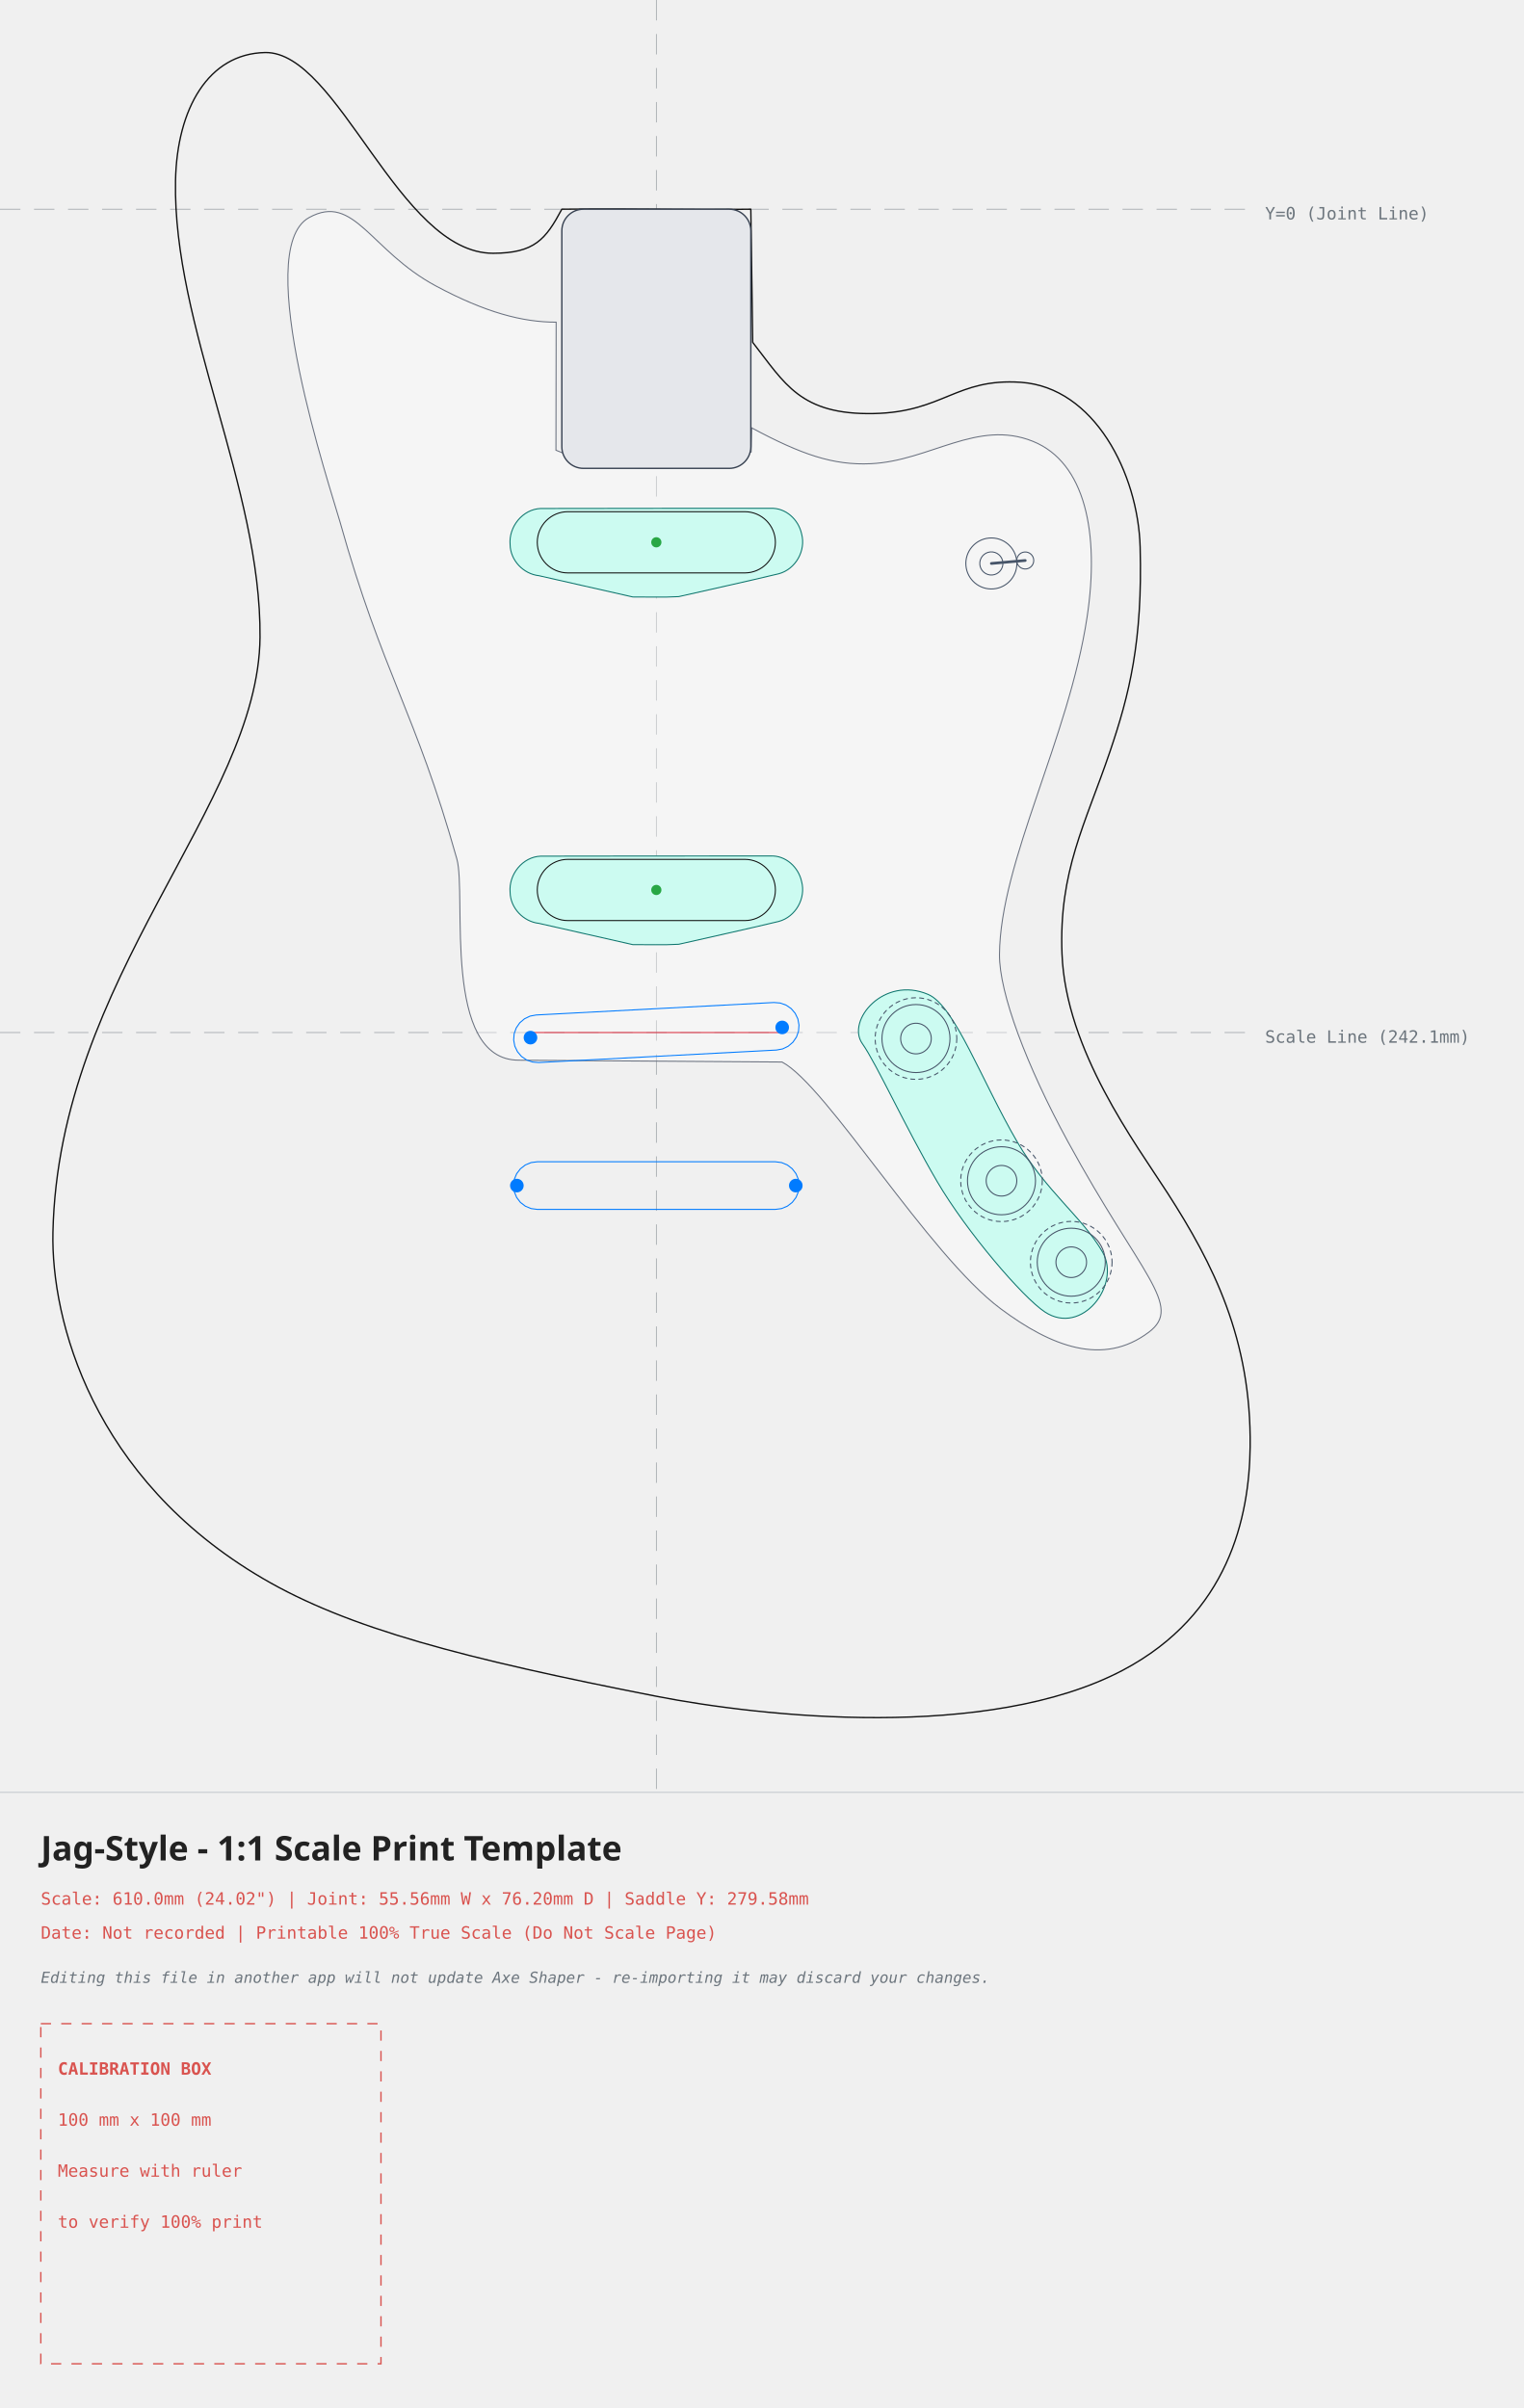
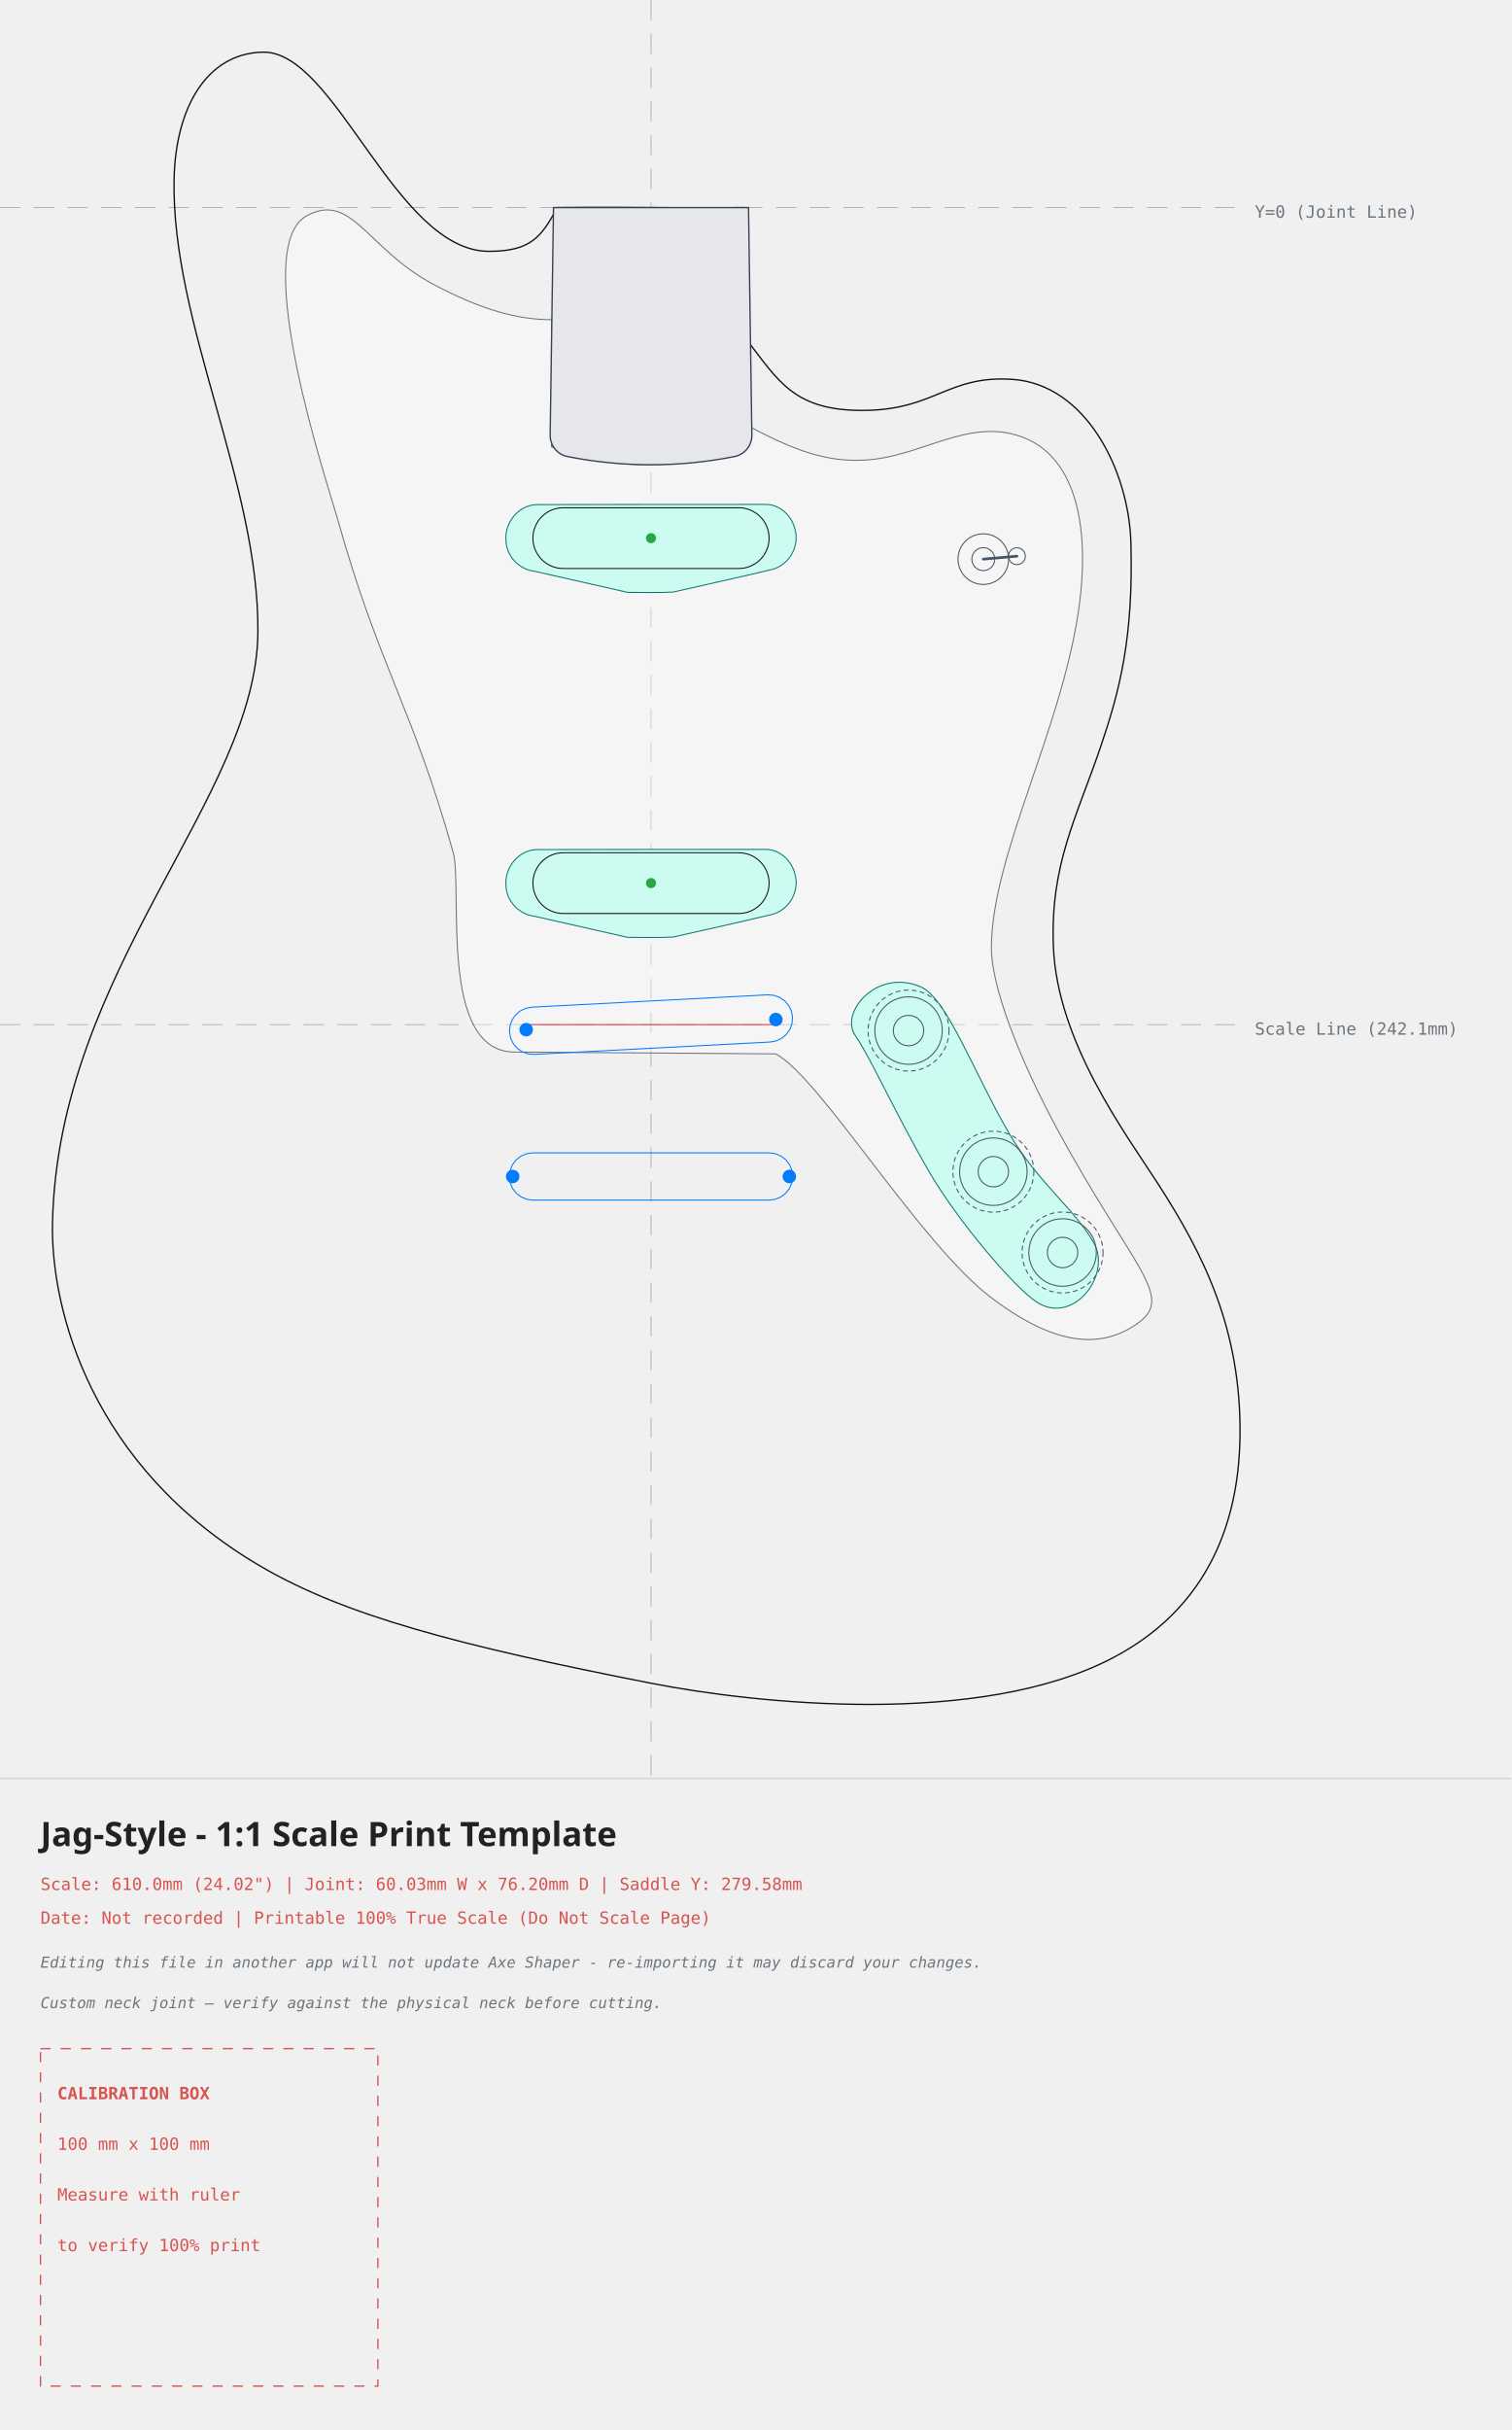
- <svg xmlns="http://www.w3.org/2000/svg" width="447.91mm" height="708.01mm" viewBox="-192.95 -61.51 447.91 708.01">
+ <svg xmlns="http://www.w3.org/2000/svg" width="447.91mm" height="720.01mm" viewBox="-192.95 -61.51 447.91 720.01">
  <style>
.outline{fill:none;stroke:#111;stroke-width:0.40;stroke-linecap:round;stroke-linejoin:round}
.edge-inset{fill:none;stroke:#555;stroke-width:0.30;stroke-dasharray:3 2}
.neck-pocket{fill:#e5e7eb;stroke:#374151;stroke-width:0.40}
.pickup-rout{fill:#ccfbf1;stroke:#0f766e;stroke-width:0.30}
.pickup-cover{fill:none;stroke:#111;stroke-width:0.30}
.control-outline{fill:none;stroke:#475569;stroke-width:0.30}
.control-body{fill:none;stroke:#475569;stroke-width:0.30;stroke-dasharray:1.20 1.20;stroke-linecap:round}
.control-slot{fill:none;stroke:#475569;stroke-width:0.6;stroke-linecap:round}
.control-lever{fill:none;stroke:#475569;stroke-width:0.8;stroke-linecap:round}
.control-cap{fill:none;stroke:#475569;stroke-width:0.30}
.bridge-rout{fill:none;stroke:#007bff;stroke-width:0.30}
.back-route{fill:#f3e8ff;stroke:#7e22ce;stroke-width:0.30;stroke-dasharray:3.00 2.00}
.front-route{fill:#ccfbf1;stroke:#0f766e;stroke-width:0.30}
.pickguard{fill:#fff;fill-opacity:0.35;stroke:#6b7280;stroke-width:0.30}
.center-axis{fill:none;stroke:#6c757d;stroke-width:0.20;stroke-dasharray:6 4;opacity:0.7}
.bridge-reference{fill:none;stroke:#dc3545;stroke-width:0.30}
.mounting-hole{fill:#007bff;stroke:none}
.calibration-box{fill:none;stroke:#d9534f;stroke-width:0.40;stroke-dasharray:3 3}
.band-rule{fill:none;stroke:#adb5bd;stroke-width:0.20}
.text-label{font-family:monospace,sans-serif;font-size:5px;fill:#d9534f}
.disclaimer-label{font-family:monospace,sans-serif;font-size:4.5px;font-style:italic;fill:#6c757d}
.axis-label{font-family:monospace,sans-serif;font-size:5px;fill:#6c757d}
.title-label{font-family:sans-serif;font-size:10px;font-weight:bold;fill:#222}
</style>
  <g id="guides">
    <line class="center-axis" x1="0" y1="-61.51" x2="0" y2="465.50" />
    <line class="center-axis" x1="-192.95" y1="0" x2="174.96" y2="0" />
    <text class="axis-label" x="178.96" y="3">Y=0 (Joint Line)</text>
    <line class="center-axis" x1="-192.95" y1="242.08" x2="174.96" y2="242.08" stroke="#007bff" />
    <text class="axis-label" x="178.96" y="245.08" fill="#007bff">Scale Line (242.1mm)</text>
  </g>
  <g id="body">
    <path class="outline" d="M -27.78 0.00 C -32.53 8.85, -35.77 12.93, -47.98 12.96 C -75.74 13.01, -93.44 -46.51, -115.04 -46.06 C -131.68 -45.72, -140.94 -29.59, -141.35 -8.38 C -142.20 34.23, -116.13 81.86, -116.51 125.87 C -116.93 175.07, -175.76 225.71, -177.39 300.85 C -177.95 326.50, -165.92 373.15, -115.76 402.55 C -90.55 417.33, -56.43 426.17, 0.04 437.24 C 30.77 443.26, 97.55 450.50, 137.18 429.55 C 168.35 413.07, 174.32 384.44, 174.57 363.96 C 174.96 332.20, 163.62 310.01, 150.36 289.39 C 140.88 274.66, 120.39 247.40, 119.26 218.98 C 118.30 194.54, 126.09 180.91, 133.37 159.45 C 139.01 142.81, 143.00 127.20, 142.23 99.33 C 141.64 77.71, 128.74 52.37, 107.19 50.90 C 88.17 49.61, 84.37 59.65, 63.97 60.08 C 42.32 60.53, 37.77 51.22, 28.33 39.15 C 28.33 39.15, 27.78 0.00, 27.78 0.00 C 6.63 0.26, -2.31 -0.24, -27.78 0.00 Z" />
  </g>
  <g id="pickguards">
    <path class="pickguard" style="fill:#ffffff" d="M -102.08 2.46 C -88.79 -4.85, -84.14 12.19, -64.82 22.56 C -50.21 30.40, -39.29 33.23, -29.45 33.22 C -29.45 33.22, -29.51 70.87, -29.51 70.87 C -12.74 77.78, 9.26 78.01, 27.88 71.38 C 27.88 71.38, 28.02 64.29, 28.02 64.29 C 42.66 72.13, 51.96 75.35, 63.05 74.83 C 80.36 74.03, 94.40 61.68, 110.70 68.25 C 126.07 74.45, 130.37 95.19, 126.63 119.94 C 121.23 155.73, 101.11 191.73, 100.88 219.12 C 100.78 230.40, 108.84 251.85, 120.96 274.10 C 142.47 313.58, 154.99 322.48, 144.80 330.17 C 131.39 340.30, 116.13 334.42, 101.21 323.28 C 79.77 307.27, 50.19 257.73, 36.96 250.75 C 36.96 250.75, -40.35 250.21, -40.35 250.21 C -63.19 250.30, -55.71 201.55, -58.64 191.06 C -70.74 147.88, -80.57 136.33, -93.00 91.92 C -95.52 82.90, -119.37 11.97, -102.08 2.46 Z" />
  </g>
  <g id="front-routes">
    <path class="front-route" d="M 79.93 230.88 C 87.73 234.24, 95.60 256.24, 106.15 274.33 C 114.52 288.70, 125.45 296.62, 131.18 306.62 C 136.70 316.27, 125.12 331.41, 114.23 324.24 C 107.66 319.91, 91.18 300.60, 82.59 285.95 C 73.25 270.01, 64.69 251.15, 60.56 245.34 C 55.77 238.58, 66.88 225.27, 79.93 230.88 Z" />
  </g>
  <g id="neck-pocket">
-     <rect class="neck-pocket" x="-27.78" y="0" width="55.56" height="76.20" rx="6.35" />
+     <path class="neck-pocket" d="M -28.90 0.00 L 28.90 0.00 L 29.89 67.44 L 29.86 68.12 L 29.76 68.79 L 29.59 69.44 L 29.35 70.08 L 29.05 70.68 L 28.68 71.25 L 28.25 71.78 L 27.77 72.26 L 27.25 72.69 L 26.67 73.05 L 26.07 73.36 L 25.43 73.59 L 24.78 73.76 L 21.71 74.33 L 18.63 74.83 L 15.55 75.24 L 12.45 75.59 L 9.34 75.86 L 6.23 76.05 L 3.12 76.16 L 0.00 76.20 L -3.12 76.16 L -6.23 76.05 L -9.34 75.86 L -12.45 75.59 L -15.55 75.24 L -18.63 74.83 L -21.71 74.33 L -24.78 73.76 L -25.43 73.59 L -26.07 73.36 L -26.67 73.05 L -27.25 72.69 L -27.77 72.26 L -28.25 71.78 L -28.68 71.25 L -29.05 70.68 L -29.35 70.08 L -29.59 69.44 L -29.76 68.79 L -29.86 68.12 L -29.89 67.44 Z" />
  </g>
  <g id="pickups">
    <g transform="rotate(0.00 0.00 97.94)">
      <path class="pickup-rout" d="M 33.62 87.95 C 11.07 87.97, -11.47 87.93, -34.01 88.00 C -39.35 88.21, -43.44 93.42, -42.99 98.62 C -42.91 103.26, -39.08 107.26, -34.51 107.76 C -25.31 109.85, -16.12 111.93, -6.93 114.01 C -2.43 113.98, 2.10 114.17, 6.58 113.91 C 16.39 111.67, 26.22 109.54, 36.00 107.19 C 40.94 105.87, 44.06 100.37, 42.70 95.44 C 41.80 91.26, 38.04 87.75, 33.62 87.95 C 33.62 87.95, 33.62 87.95, 33.62 87.95 Z" />
      <rect class="pickup-cover" x="-35.00" y="88.94" width="70.00" height="18.00" rx="9.00" ry="9.00" />
      <circle cx="0.00" cy="97.94" r="1.5" fill="#28a745" />
    </g>
    <g transform="rotate(0.00 0.00 200.16)">
      <path class="pickup-rout" d="M 33.62 190.17 C 11.07 190.19, -11.47 190.15, -34.01 190.22 C -39.35 190.43, -43.44 195.64, -42.99 200.84 C -42.91 205.48, -39.08 209.48, -34.51 209.98 C -25.31 212.07, -16.12 214.15, -6.93 216.23 C -2.43 216.20, 2.10 216.39, 6.58 216.13 C 16.39 213.89, 26.22 211.76, 36.00 209.41 C 40.94 208.09, 44.06 202.59, 42.70 197.66 C 41.80 193.48, 38.04 189.97, 33.62 190.17 C 33.62 190.17, 33.62 190.17, 33.62 190.17 Z" />
      <rect class="pickup-cover" x="-35.00" y="191.16" width="70.00" height="18.00" rx="9.00" ry="9.00" />
      <circle cx="0.00" cy="200.16" r="1.5" fill="#28a745" />
    </g>
  </g>
  <g id="control-knobs">
    <g transform="translate(76.33 243.85)" data-knob-style="generic">
      <circle class="control-body" cx="0" cy="0" r="12.00" />
      <circle class="control-outline" cx="0" cy="0" r="10.00" />
      <circle class="control-outline" cx="0" cy="0" r="4.50" />
    </g>
    <g transform="translate(101.47 285.66)" data-knob-style="generic">
      <circle class="control-body" cx="0" cy="0" r="12.00" />
      <circle class="control-outline" cx="0" cy="0" r="10.00" />
      <circle class="control-outline" cx="0" cy="0" r="4.50" />
    </g>
    <g transform="translate(121.98 309.61)" data-knob-style="generic">
      <circle class="control-body" cx="0" cy="0" r="12.00" />
      <circle class="control-outline" cx="0" cy="0" r="10.00" />
      <circle class="control-outline" cx="0" cy="0" r="4.50" />
    </g>
  </g>
  <g id="control-switches">
    <g transform="translate(98.49 104.16) rotate(85.00)" data-switch-type="gibson_toggle">
      <circle class="control-outline" cx="0" cy="0" r="7.5" />
      <circle class="control-outline" cx="0" cy="0" r="3.4" />
      <line class="control-lever" x1="0" y1="0" x2="0" y2="-10" />
      <circle class="control-cap" cx="0" cy="-10" r="2.5" />
    </g>
  </g>
  <g id="bridge">
-     <path class="bridge-rout" d="M -41.94 244.27 L -41.80 242.45 L -41.19 240.73 L -40.15 239.22 L -38.76 238.04 L -37.12 237.25 L -35.32 236.92 L 34.59 233.25 L 36.41 233.40 L 38.13 234.01 L 39.64 235.04 L 40.82 236.43 L 41.61 238.08 L 41.94 239.88 L 41.80 241.70 L 41.19 243.42 L 40.15 244.93 L 38.76 246.11 L 37.12 246.90 L 35.32 247.23 L -34.59 250.90 L -36.41 250.75 L -38.13 250.14 L -39.64 249.11 L -40.82 247.72 L -41.61 246.07 Z" />
-     <path class="bridge-rout" d="M -42.00 287.08 L -41.76 285.26 L -41.06 283.58 L -39.95 282.13 L -38.50 281.01 L -36.81 280.31 L -35.00 280.08 L 35.00 280.08 L 36.81 280.31 L 38.50 281.01 L 39.95 282.13 L 41.06 283.58 L 41.76 285.26 L 42.00 287.08 L 41.76 288.89 L 41.06 290.58 L 39.95 292.03 L 38.50 293.14 L 36.81 293.84 L 35.00 294.08 L -35.00 294.08 L -36.81 293.84 L -38.50 293.14 L -39.95 292.03 L -41.06 290.58 L -41.76 288.89 Z" />
+     <path class="bridge-rout" d="M -41.94 244.28 L -41.80 242.46 L -41.19 240.73 L -40.15 239.23 L -38.76 238.04 L -37.12 237.25 L -35.32 236.92 L 34.59 233.26 L 36.41 233.40 L 38.13 234.01 L 39.64 235.05 L 40.82 236.44 L 41.61 238.09 L 41.94 239.88 L 41.80 241.70 L 41.19 243.43 L 40.15 244.93 L 38.76 246.12 L 37.12 246.91 L 35.32 247.24 L -34.59 250.90 L -36.41 250.76 L -38.13 250.15 L -39.64 249.11 L -40.82 247.72 L -41.61 246.07 Z" />
+     <path class="bridge-rout" d="M -42.00 287.08 L -41.76 285.27 L -41.06 283.58 L -39.95 282.13 L -38.50 281.02 L -36.81 280.32 L -35.00 280.08 L 35.00 280.08 L 36.81 280.32 L 38.50 281.02 L 39.95 282.13 L 41.06 283.58 L 41.76 285.27 L 42.00 287.08 L 41.76 288.89 L 41.06 290.58 L 39.95 292.03 L 38.50 293.14 L 36.81 293.84 L 35.00 294.08 L -35.00 294.08 L -36.81 293.84 L -38.50 293.14 L -39.95 292.03 L -41.06 290.58 L -41.76 288.89 Z" />
    <line class="bridge-reference" x1="-37.00" y1="242.08" x2="37.00" y2="242.08" />
    <circle class="mounting-hole" cx="-37.00" cy="243.58" r="2" />
    <circle class="mounting-hole" cx="37.00" cy="240.58" r="2" />
    <circle class="mounting-hole" cx="-41.00" cy="287.08" r="2" />
    <circle class="mounting-hole" cx="41.00" cy="287.08" r="2" />
  </g>
  <g id="information-band">
    <line class="band-rule" x1="-192.95" y1="465.50" x2="254.96" y2="465.50" />
    <text class="title-label" x="-180.95" y="485.50">Jag-Style - 1:1 Scale Print Template</text>
-     <text class="text-label" x="-180.95" y="498.50">Scale: 610.0mm (24.02") | Joint: 55.56mm W x 76.20mm D | Saddle Y: 279.58mm</text>
+     <text class="text-label" x="-180.95" y="498.50">Scale: 610.0mm (24.02") | Joint: 60.03mm W x 76.20mm D | Saddle Y: 279.58mm</text>
    <text class="text-label" x="-180.95" y="508.50">Date: Not recorded | Printable 100% True Scale (Do Not Scale Page)</text>
    <text class="disclaimer-label" x="-180.95" y="521.50">Editing this file in another app will not update Axe Shaper - re-importing it may discard your changes.</text>
-     <g id="calibration" transform="translate(-180.95 533.50)">
+     <text class="disclaimer-label" x="-180.95" y="533.50">Custom neck joint — verify against the physical neck before cutting.</text>
+     <g id="calibration" transform="translate(-180.95 545.50)">
      <rect class="calibration-box" x="0" y="0" width="100" height="100" />
      <text class="text-label" x="5" y="15" font-weight="bold">CALIBRATION BOX</text>
      <text class="text-label" x="5" y="30">100 mm x 100 mm</text>
      <text class="text-label" x="5" y="45">Measure with ruler</text>
      <text class="text-label" x="5" y="60">to verify 100% print</text>
    </g>
  </g>
</svg>
